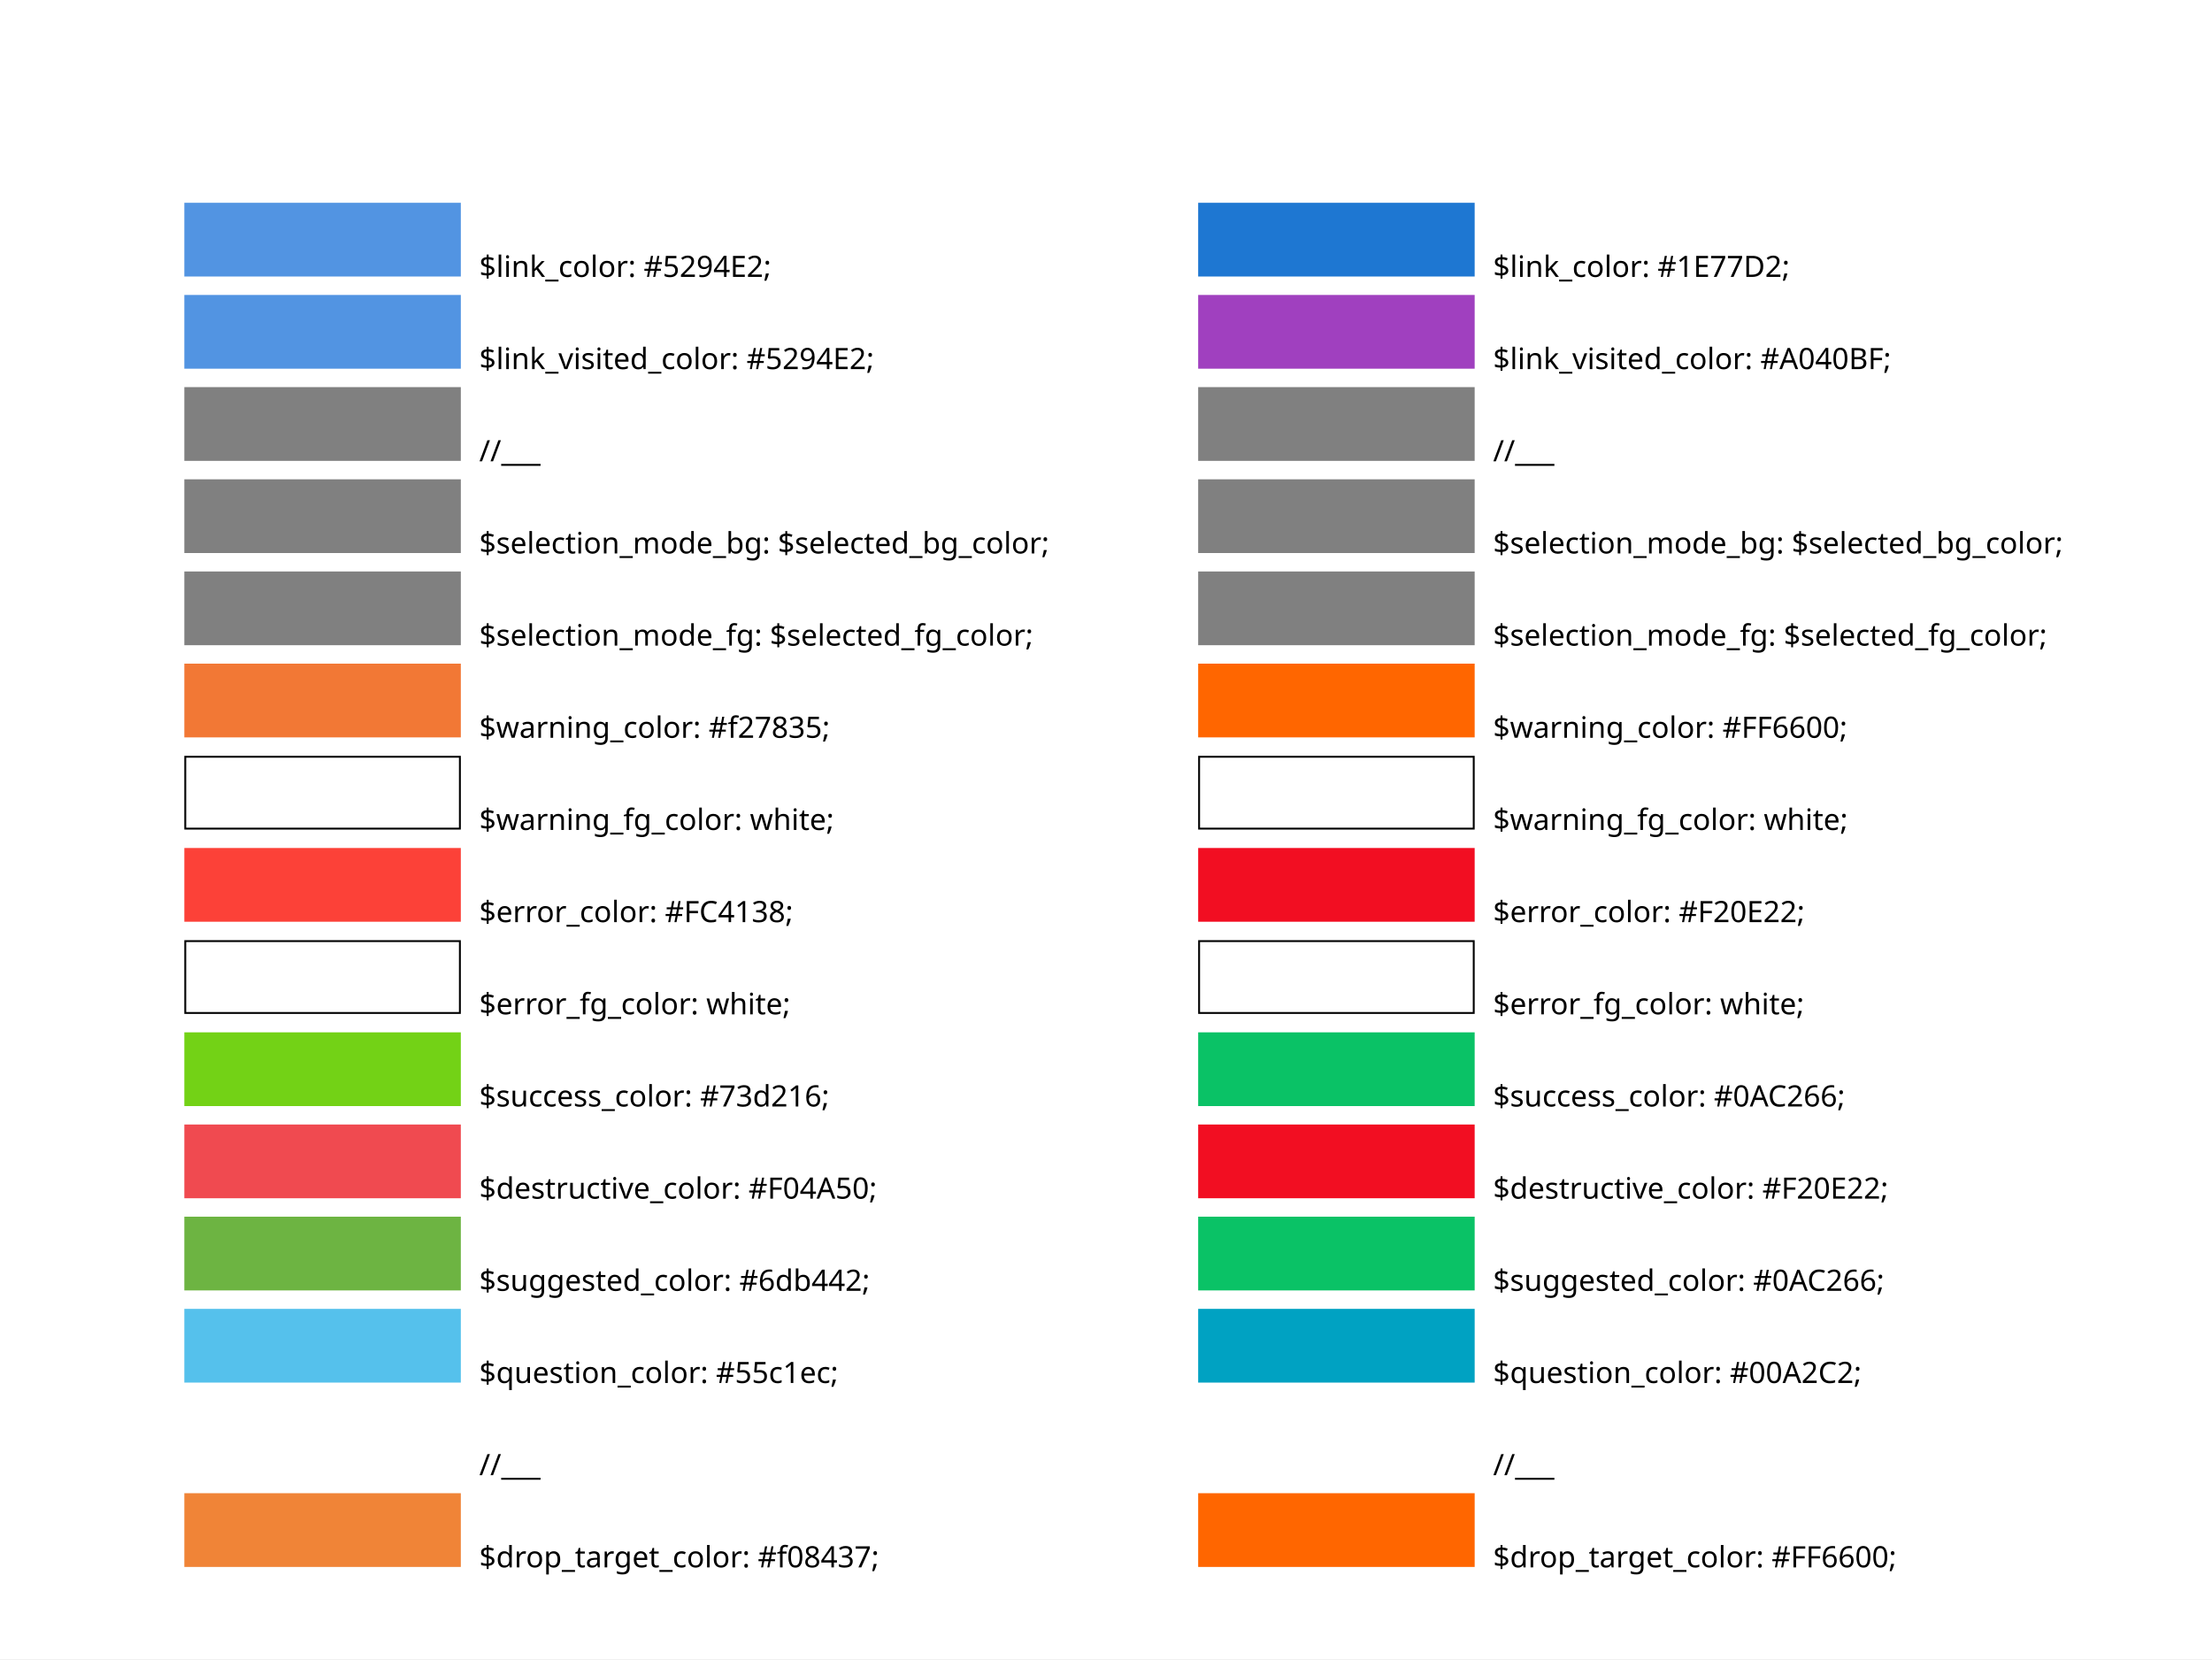
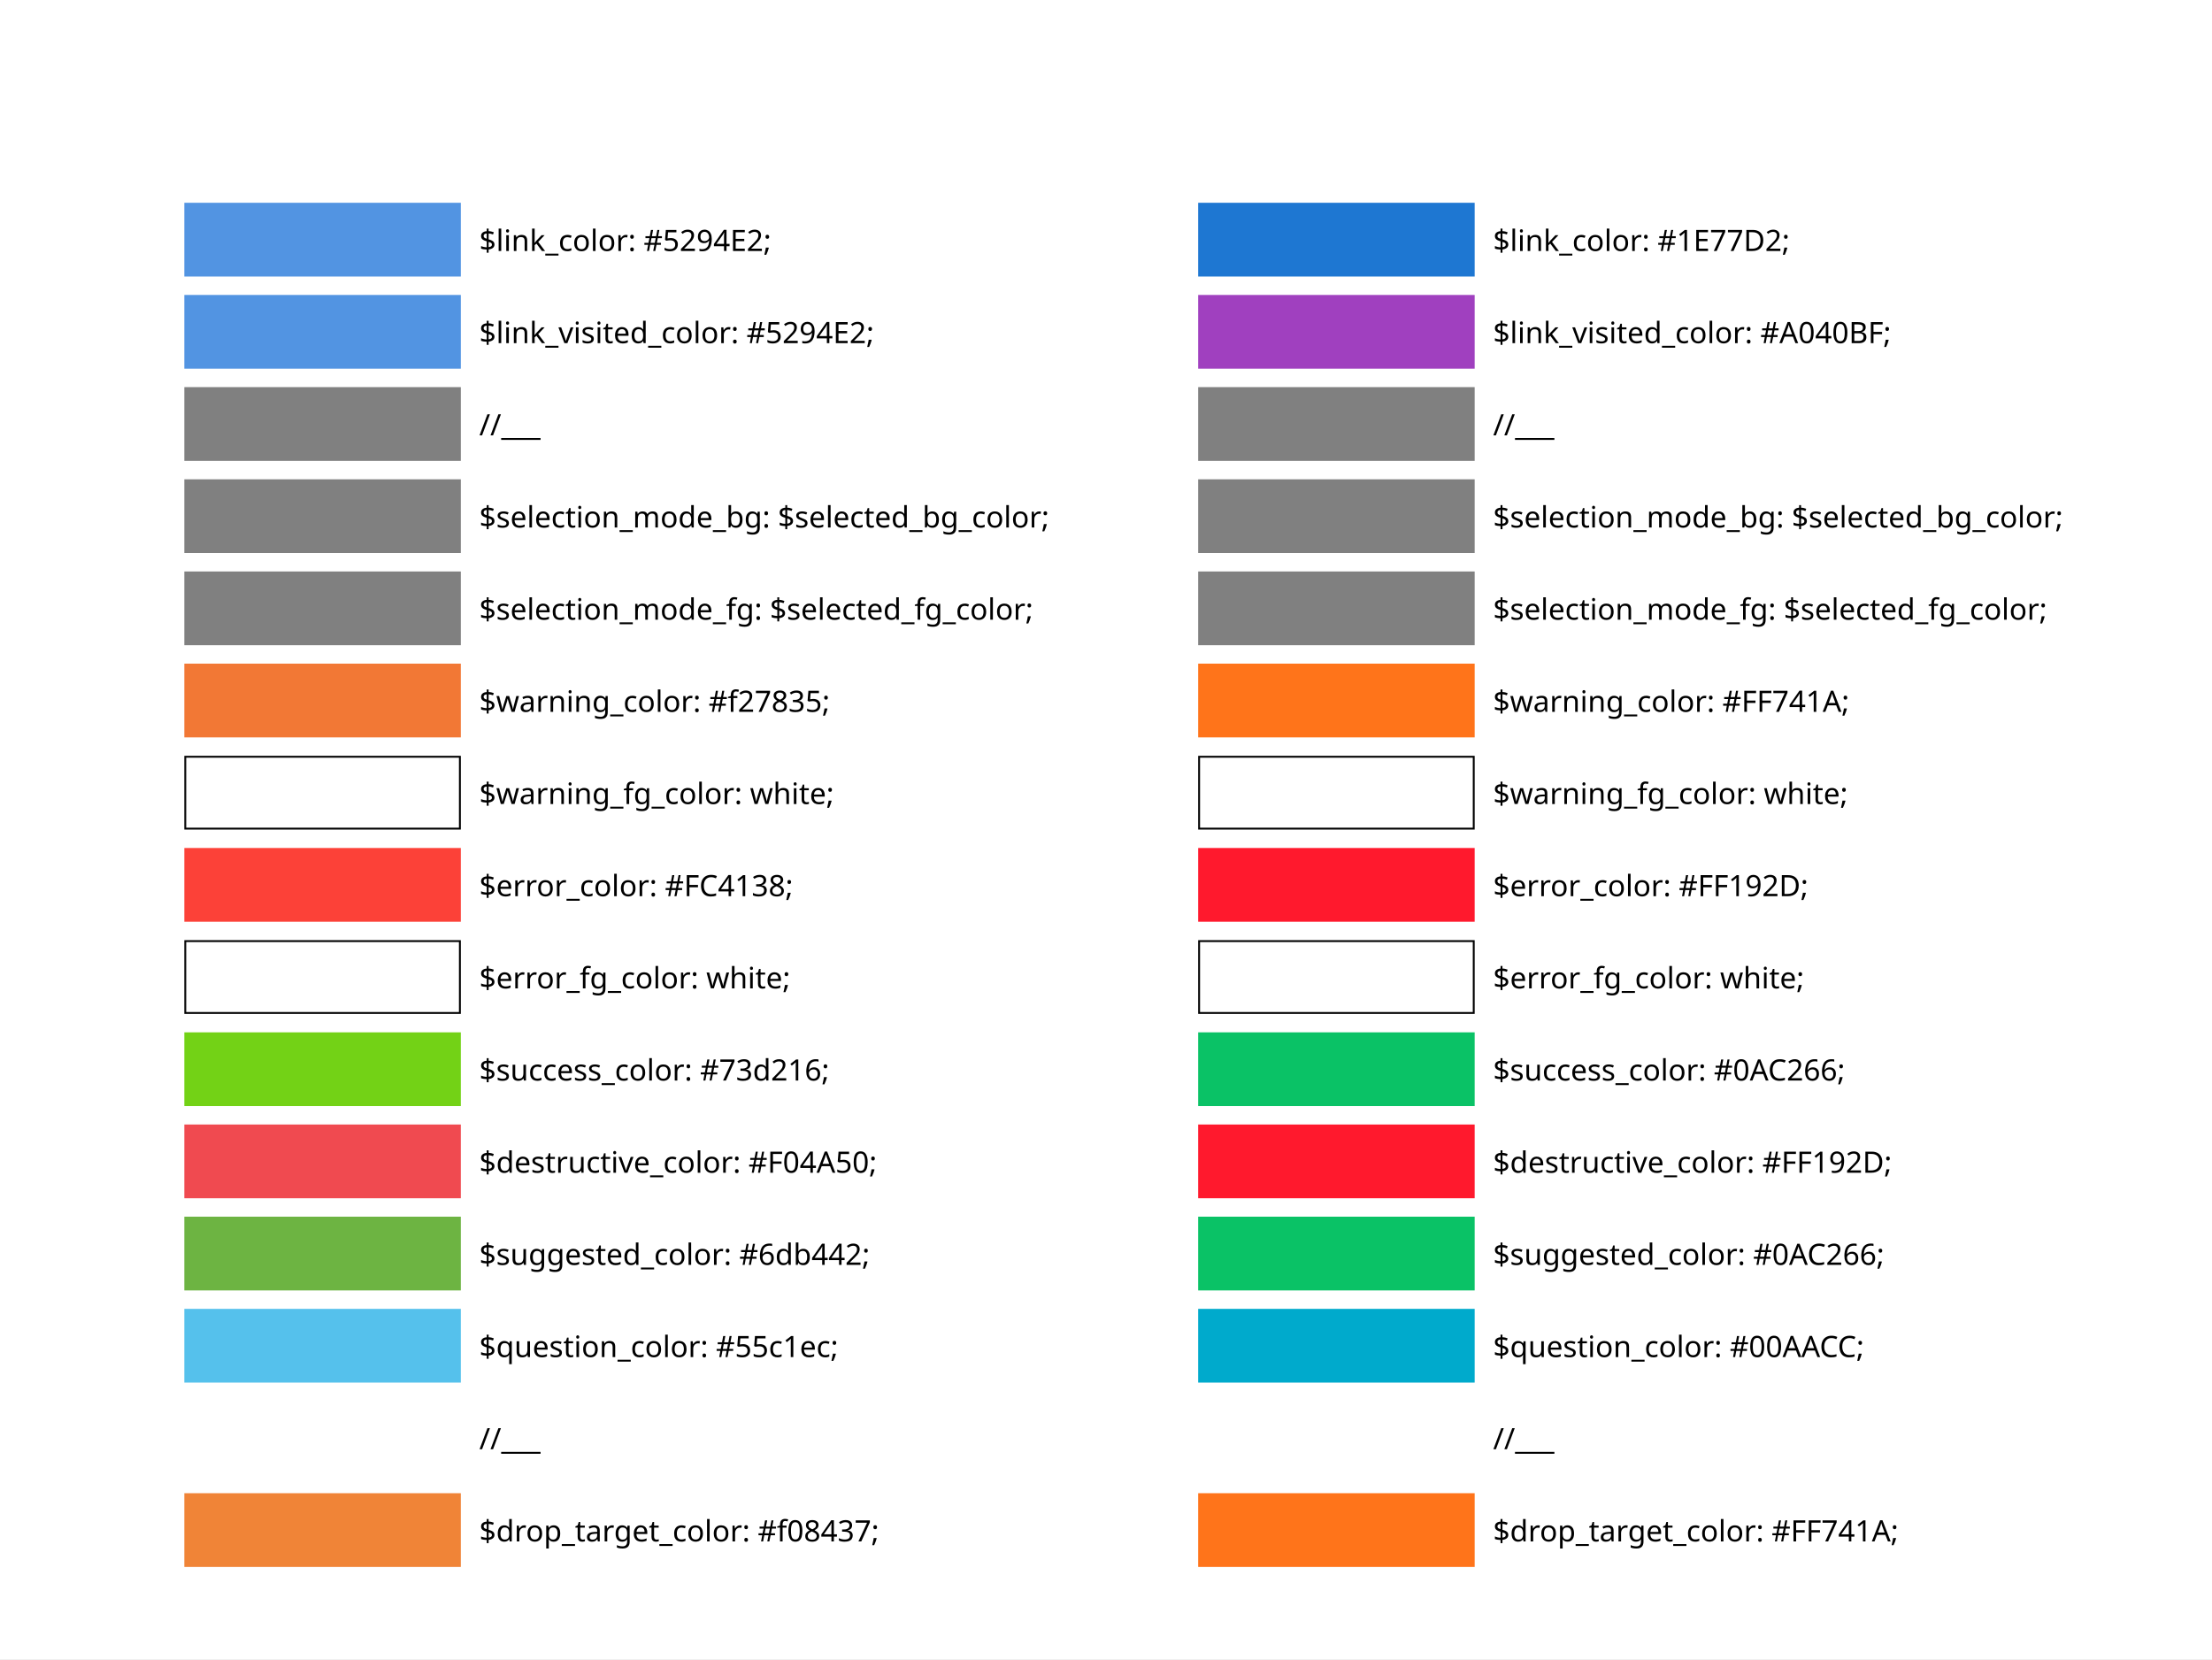
<svg xmlns="http://www.w3.org/2000/svg" id="svg8" version="1.1" viewBox="0 0 1200 900" height="900" width="1200">
  <defs id="defs2" />
  <g transform="translate(0,38.20002)" id="layer1">
    <rect rx="1.5995795e-15" y="-38.2" x="0" height="900" width="1200" id="rect876" style="fill:#ffffff;fill-opacity:1;stroke:none;stroke-width:4.948;stroke-miterlimit:4;stroke-dasharray:none;stroke-opacity:1" />
-     <text id="text9" y="112.027" x="260" style="font-style:normal;font-weight:normal;font-size:16px;line-height:2;font-family:sans-serif;letter-spacing:0px;word-spacing:0px;fill:#000000;fill-opacity:1;stroke:none" xml:space="preserve">
-       <tspan style="line-height:50px" y="112.027" x="260" id="tspan7">$link_color: #5294E2;</tspan>
-       <tspan style="line-height:50px" id="tspan11" y="162.027" x="260">$link_visited_color: #5294E2;</tspan>
-       <tspan style="line-height:50px" id="tspan13" y="212.027" x="260">//___</tspan>
-       <tspan style="line-height:50px" id="tspan15" y="262.027" x="260">$selection_mode_bg: $selected_bg_color;</tspan>
-       <tspan style="line-height:50px" id="tspan17" y="312.027" x="260">$selection_mode_fg: $selected_fg_color;</tspan>
-       <tspan style="line-height:50px" id="tspan19" y="362.027" x="260">$warning_color: #f27835;</tspan>
-       <tspan style="line-height:50px" id="tspan21" y="412.027" x="260">$warning_fg_color: white;</tspan>
-       <tspan style="line-height:50px" id="tspan23" y="462.027" x="260">$error_color: #FC4138;</tspan>
-       <tspan style="line-height:50px" id="tspan25" y="512.027" x="260">$error_fg_color: white;</tspan>
-       <tspan style="line-height:50px" id="tspan27" y="562.027" x="260">$success_color: #73d216;</tspan>
-       <tspan style="line-height:50px" id="tspan29" y="612.027" x="260">$destructive_color: #F04A50;</tspan>
-       <tspan style="line-height:50px" id="tspan31" y="662.027" x="260">$suggested_color: #6db442;</tspan>
-       <tspan style="line-height:50px" id="tspan33" y="712.027" x="260">$question_color: #55c1ec;</tspan>
-       <tspan id="tspan1000" style="line-height:50px" y="762.027" x="260">//___</tspan>
-       <tspan id="tspan1002" style="line-height:50px" y="812.027" x="260">$drop_target_color: #f08437;</tspan>
+     <text id="text9" y="97.956" x="260" style="font-style:normal;font-weight:normal;font-size:16px;line-height:2;font-family:sans-serif;letter-spacing:0px;word-spacing:0px;fill:#000000;fill-opacity:1;stroke:none" xml:space="preserve">
+       <tspan style="line-height:50px" y="97.956" x="260" id="tspan7">$link_color: #5294E2;</tspan>
+       <tspan style="line-height:50px" id="tspan11" y="147.956" x="260">$link_visited_color: #5294E2;</tspan>
+       <tspan style="line-height:50px" id="tspan13" y="197.956" x="260">//___</tspan>
+       <tspan style="line-height:50px" id="tspan15" y="247.956" x="260">$selection_mode_bg: $selected_bg_color;</tspan>
+       <tspan style="line-height:50px" id="tspan17" y="297.956" x="260">$selection_mode_fg: $selected_fg_color;</tspan>
+       <tspan style="line-height:50px" id="tspan19" y="347.956" x="260">$warning_color: #f27835;</tspan>
+       <tspan style="line-height:50px" id="tspan21" y="397.956" x="260">$warning_fg_color: white;</tspan>
+       <tspan style="line-height:50px" id="tspan23" y="447.956" x="260">$error_color: #FC4138;</tspan>
+       <tspan style="line-height:50px" id="tspan25" y="497.956" x="260">$error_fg_color: white;</tspan>
+       <tspan style="line-height:50px" id="tspan27" y="547.956" x="260">$success_color: #73d216;</tspan>
+       <tspan style="line-height:50px" id="tspan29" y="597.956" x="260">$destructive_color: #F04A50;</tspan>
+       <tspan style="line-height:50px" id="tspan31" y="647.956" x="260">$suggested_color: #6db442;</tspan>
+       <tspan style="line-height:50px" id="tspan33" y="697.956" x="260">$question_color: #55c1ec;</tspan>
+       <tspan id="tspan1000" style="line-height:50px" y="747.956" x="260">//___</tspan>
+       <tspan id="tspan1002" style="line-height:50px" y="797.956" x="260">$drop_target_color: #f08437;</tspan>
    </text>
    <rect y="671.8" x="100" height="40" width="150" id="rect35" style="fill:#55c1ec;fill-opacity:1;stroke-width:0.829" />
    <rect style="fill:#6db442;fill-opacity:1;stroke-width:0.829" id="use892" width="150" height="40" x="100" y="621.8" />
    <rect style="fill:#f04a50;fill-opacity:1;stroke-width:0.829" id="use894" width="150" height="40" x="100" y="571.8" />
    <rect style="fill:#73d216;fill-opacity:1;stroke-width:0.829" id="use896" width="150" height="40" x="100" y="521.8" />
    <rect style="fill:#ffffff;fill-opacity:1;stroke:#000000;stroke-width:1.015;stroke-miterlimit:4;stroke-dasharray:none;stroke-opacity:1" id="use898" width="148.985" height="38.985" x="100.508" y="472.308" />
    <rect style="fill:#fc4138;fill-opacity:1;stroke-width:0.829" id="use900" width="150" height="40" x="100" y="421.8" />
    <rect style="fill:#ffffff;fill-opacity:1;stroke:#000000;stroke-width:1.015;stroke-miterlimit:4;stroke-dasharray:none;stroke-opacity:1" id="use902" width="148.985" height="38.985" x="100.508" y="372.308" />
    <rect style="fill:#f27835;fill-opacity:1;stroke-width:0.829" id="use904" width="150" height="40" x="100" y="321.8" />
    <rect style="fill:#808080;fill-opacity:1;stroke-width:0.829" id="use906" width="150" height="40" x="100" y="271.8" />
    <rect style="fill:#808080;fill-opacity:1;stroke-width:0.829" id="use908" width="150" height="40" x="100" y="221.8" />
    <rect style="fill:#808080;fill-opacity:1;stroke-width:0.829" id="use910" width="150" height="40" x="100" y="171.8" />
    <rect style="fill:#5294e2;fill-opacity:1;stroke-width:0.829" id="use912" width="150" height="40" x="100" y="121.8" />
    <rect y="71.8" x="100" height="40" width="150" id="rect936" style="fill:#5294e2;fill-opacity:1;stroke-width:0.829" />
-     <text xml:space="preserve" style="font-style:normal;font-weight:normal;font-size:16px;line-height:2;font-family:sans-serif;letter-spacing:0px;word-spacing:0px;fill:#000000;fill-opacity:1;stroke:none" x="810" y="112.027" id="text964">
-       <tspan id="tspan938" x="810" y="112.027" style="line-height:50px">$link_color: #1E77D2;</tspan>
-       <tspan x="810" y="162.027" id="tspan940" style="line-height:50px">$link_visited_color: #A040BF;</tspan>
-       <tspan x="810" y="212.027" id="tspan942" style="line-height:50px">//___</tspan>
-       <tspan x="810" y="262.027" id="tspan944" style="line-height:50px">$selection_mode_bg: $selected_bg_color;</tspan>
-       <tspan x="810" y="312.027" id="tspan946" style="line-height:50px">$selection_mode_fg: $selected_fg_color;</tspan>
-       <tspan x="810" y="362.027" id="tspan948" style="line-height:50px">$warning_color: #FF6600;</tspan>
-       <tspan x="810" y="412.027" id="tspan950" style="line-height:50px">$warning_fg_color: white;</tspan>
-       <tspan x="810" y="462.027" id="tspan952" style="line-height:50px">$error_color: #F20E22;</tspan>
-       <tspan x="810" y="512.027" id="tspan954" style="line-height:50px">$error_fg_color: white;</tspan>
-       <tspan x="810" y="562.027" id="tspan956" style="line-height:50px">$success_color: #0AC266;</tspan>
-       <tspan x="810" y="612.027" id="tspan958" style="line-height:50px">$destructive_color: #F20E22;</tspan>
-       <tspan x="810" y="662.027" id="tspan960" style="line-height:50px">$suggested_color: #0AC266;</tspan>
-       <tspan x="810" y="712.027" id="tspan962" style="line-height:50px">$question_color: #00A2C2;</tspan>
-       <tspan id="tspan1004" x="810" y="762.027" style="line-height:50px">//___</tspan>
-       <tspan id="tspan1006" x="810" y="812.027" style="line-height:50px">$drop_target_color: #FF6600;</tspan>
+     <text xml:space="preserve" style="font-style:normal;font-weight:normal;font-size:16px;line-height:2;font-family:sans-serif;letter-spacing:0px;word-spacing:0px;fill:#000000;fill-opacity:1;stroke:none" x="810" y="97.956" id="text964">
+       <tspan id="tspan938" x="810" y="97.956" style="line-height:50px">$link_color: #1E77D2;</tspan>
+       <tspan x="810" y="147.956" id="tspan940" style="line-height:50px">$link_visited_color: #A040BF;</tspan>
+       <tspan x="810" y="197.956" id="tspan942" style="line-height:50px">//___</tspan>
+       <tspan x="810" y="247.956" id="tspan944" style="line-height:50px">$selection_mode_bg: $selected_bg_color;</tspan>
+       <tspan x="810" y="297.956" id="tspan946" style="line-height:50px">$selection_mode_fg: $selected_fg_color;</tspan>
+       <tspan x="810" y="347.956" id="tspan948" style="line-height:50px">$warning_color: #FF741A;</tspan>
+       <tspan x="810" y="397.956" id="tspan950" style="line-height:50px">$warning_fg_color: white;</tspan>
+       <tspan x="810" y="447.956" id="tspan952" style="line-height:50px">$error_color: #FF192D;</tspan>
+       <tspan x="810" y="497.956" id="tspan954" style="line-height:50px">$error_fg_color: white;</tspan>
+       <tspan x="810" y="547.956" id="tspan956" style="line-height:50px">$success_color: #0AC266;</tspan>
+       <tspan x="810" y="597.956" id="tspan958" style="line-height:50px">$destructive_color: #FF192D;</tspan>
+       <tspan x="810" y="647.956" id="tspan960" style="line-height:50px">$suggested_color: #0AC266;</tspan>
+       <tspan x="810" y="697.956" id="tspan962" style="line-height:50px">$question_color: #00AACC;</tspan>
+       <tspan id="tspan1004" x="810" y="747.956" style="line-height:50px">//___</tspan>
+       <tspan id="tspan1006" x="810" y="797.956" style="line-height:50px">$drop_target_color: #FF741A;</tspan>
    </text>
-     <rect style="fill:#00a2c2;fill-opacity:1;stroke-width:0.829" id="rect966" width="150" height="40" x="650" y="671.8" />
+     <rect style="fill:#00aacc;fill-opacity:1;stroke-width:0.829" id="rect966" width="150" height="40" x="650" y="671.8" />
    <rect y="621.8" x="650" height="40" width="150" id="rect968" style="fill:#0ac266;fill-opacity:1;stroke-width:0.829" />
-     <rect y="571.8" x="650" height="40" width="150" id="rect970" style="fill:#f20e22;fill-opacity:1;stroke-width:0.829" />
+     <rect y="571.8" x="650" height="40" width="150" id="rect970" style="fill:#ff192d;fill-opacity:1;stroke-width:0.829" />
    <rect y="521.8" x="650" height="40" width="150" id="rect972" style="fill:#0ac266;fill-opacity:1;stroke-width:0.829" />
    <rect y="472.308" x="650.508" height="38.985" width="148.985" id="rect974" style="fill:#ffffff;fill-opacity:1;stroke:#000000;stroke-width:1.015;stroke-miterlimit:4;stroke-dasharray:none;stroke-opacity:1" />
-     <rect y="421.8" x="650" height="40" width="150" id="rect976" style="fill:#f20e22;fill-opacity:1;stroke-width:0.829" />
+     <rect y="421.8" x="650" height="40" width="150" id="rect976" style="fill:#ff192d;fill-opacity:1;stroke-width:0.829" />
    <rect y="372.308" x="650.508" height="38.985" width="148.985" id="rect978" style="fill:#ffffff;fill-opacity:1;stroke:#000000;stroke-width:1.015;stroke-miterlimit:4;stroke-dasharray:none;stroke-opacity:1" />
-     <rect y="321.8" x="650" height="40" width="150" id="rect980" style="fill:#ff6600;fill-opacity:1;stroke-width:0.829" />
+     <rect y="321.8" x="650" height="40" width="150" id="rect980" style="fill:#ff741a;fill-opacity:1;stroke-width:0.829" />
    <rect y="271.8" x="650" height="40" width="150" id="rect982" style="fill:#808080;fill-opacity:1;stroke-width:0.829" />
    <rect y="221.8" x="650" height="40" width="150" id="rect984" style="fill:#808080;fill-opacity:1;stroke-width:0.829" />
    <rect y="171.8" x="650" height="40" width="150" id="rect986" style="fill:#808080;fill-opacity:1;stroke-width:0.829" />
    <rect y="121.8" x="650" height="40" width="150" id="rect988" style="fill:#a040bf;fill-opacity:1;stroke-width:0.829" />
    <rect style="fill:#1e77d2;fill-opacity:1;stroke-width:0.829" id="rect990" width="150" height="40" x="650" y="71.8" />
    <rect style="fill:#f08437;fill-opacity:1;stroke-width:0.829" id="rect1008" width="150" height="40" x="100" y="771.8" />
-     <rect y="771.8" x="650" height="40" width="150" id="rect1010" style="fill:#ff6600;fill-opacity:1;stroke-width:0.829" />
+     <rect y="771.8" x="650" height="40" width="150" id="rect1010" style="fill:#ff741a;fill-opacity:1;stroke-width:0.829" />
  </g>
</svg>
